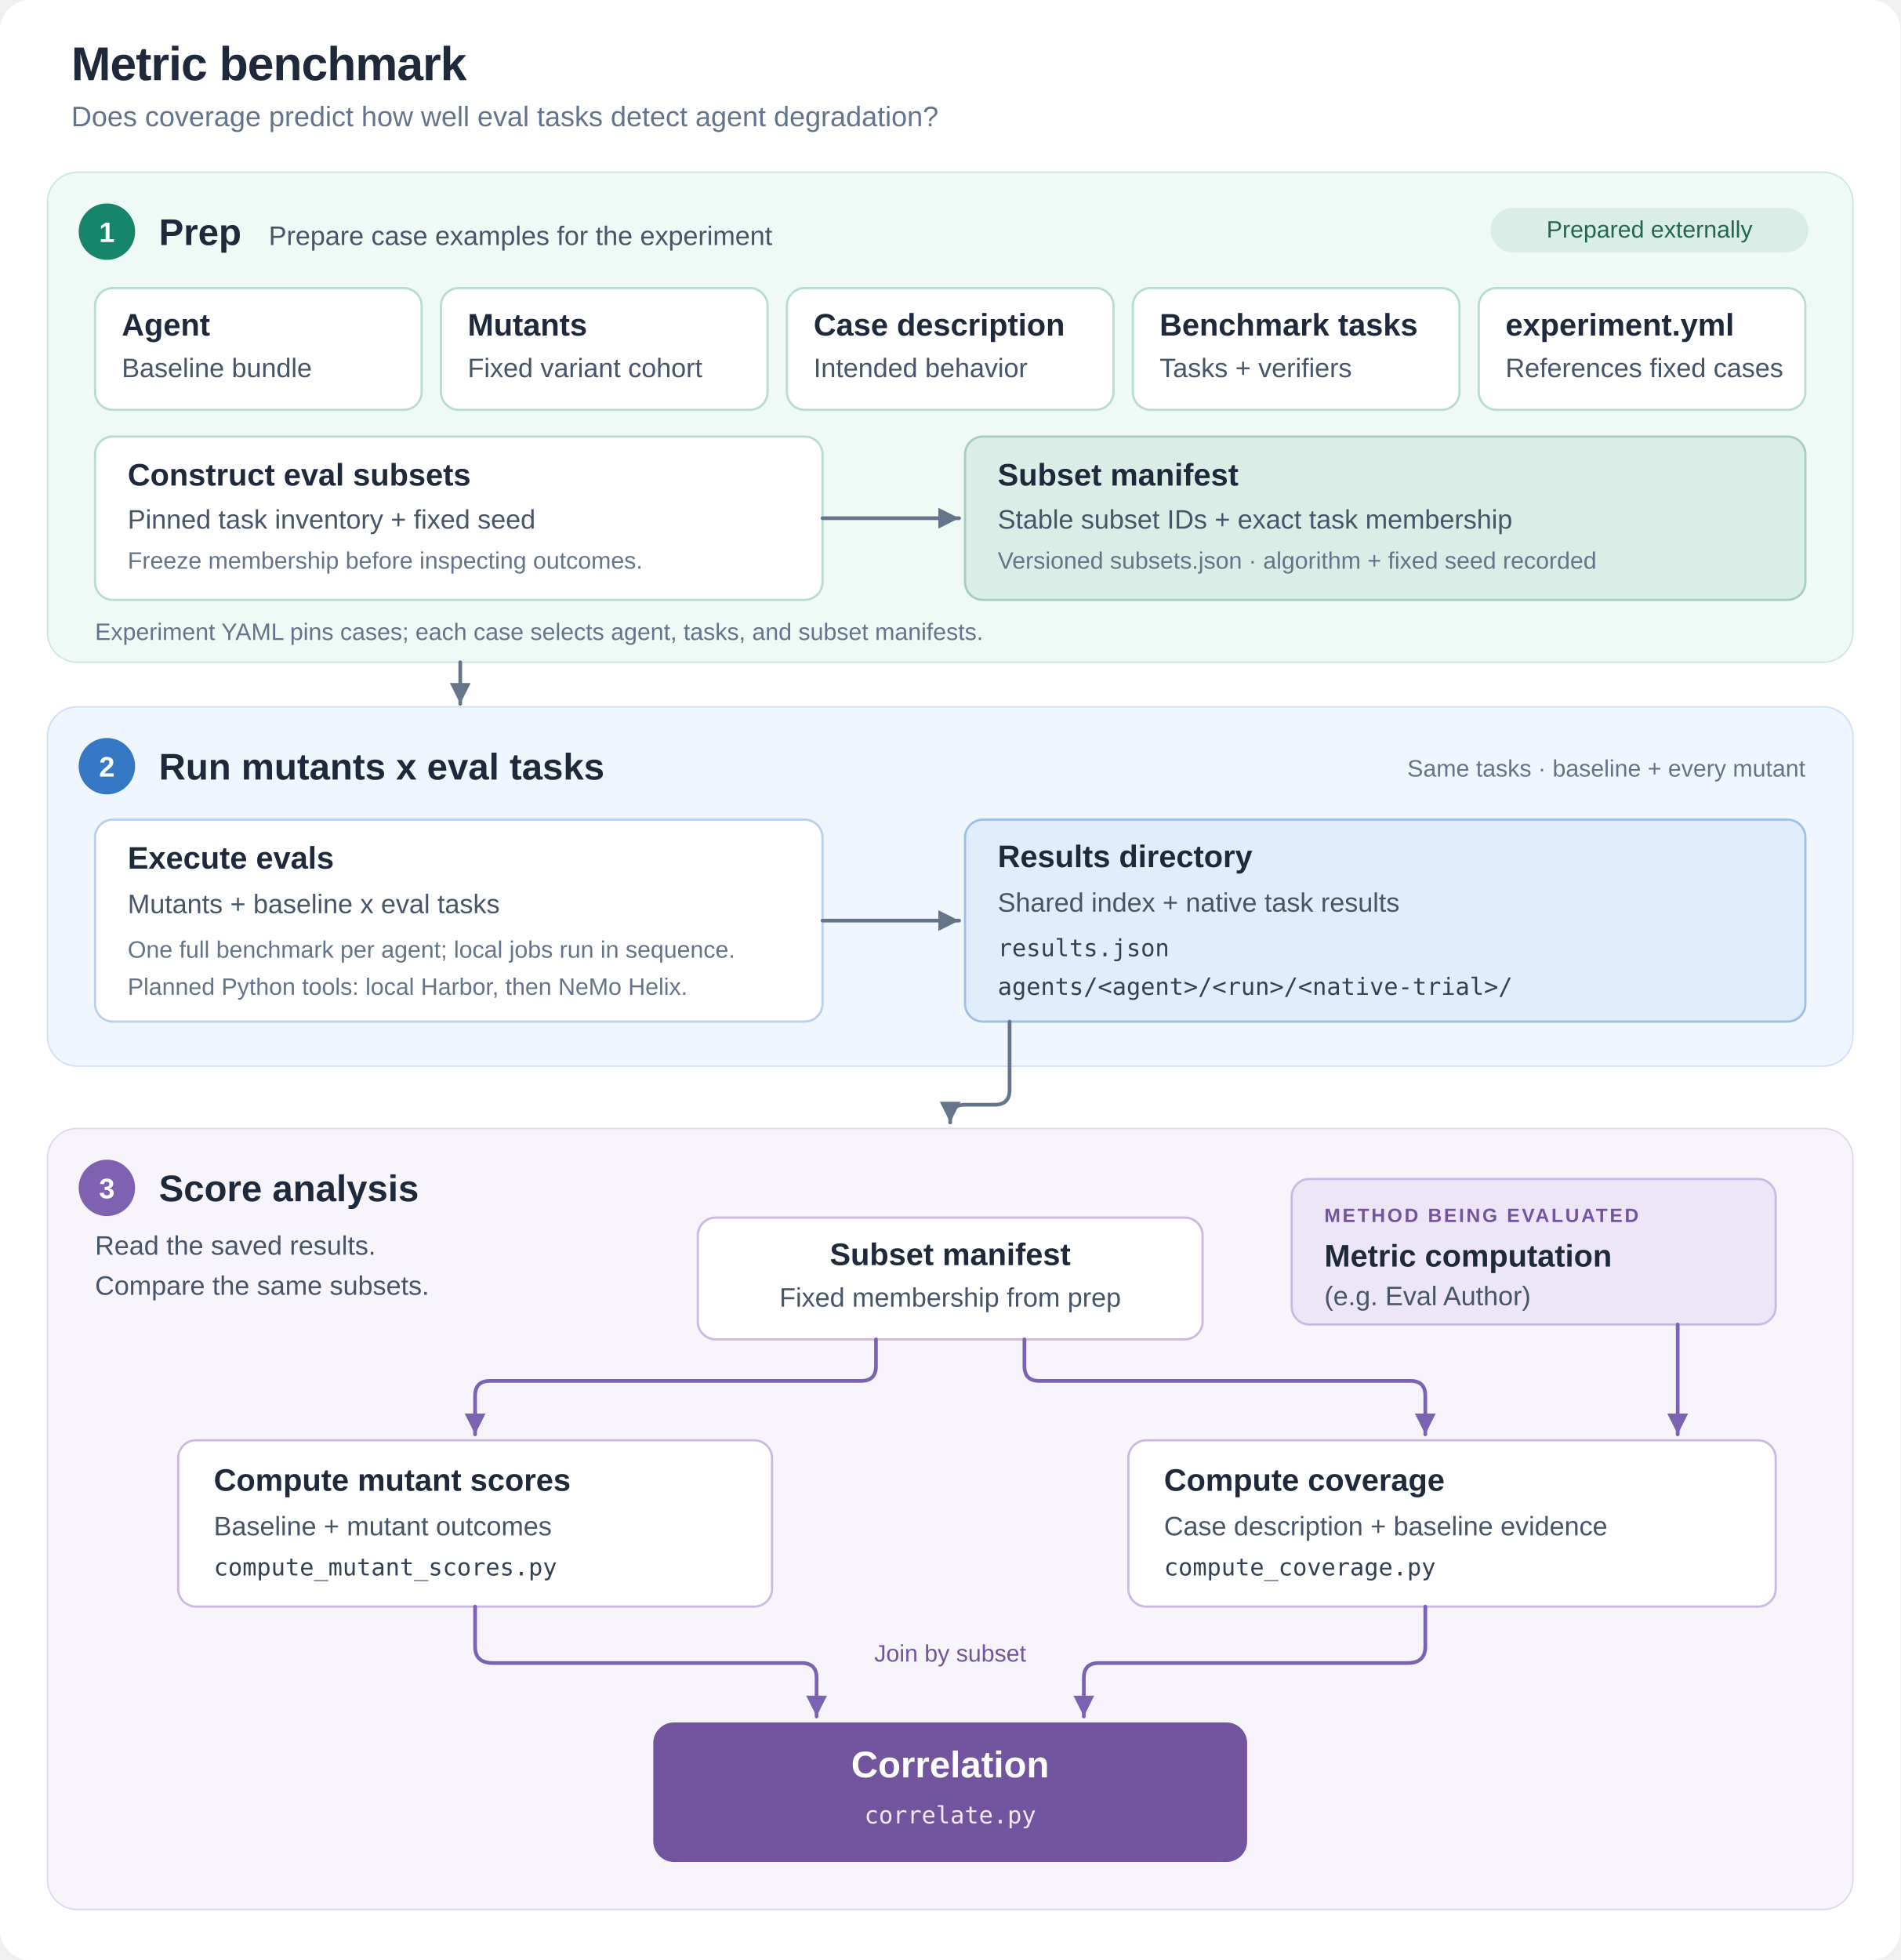
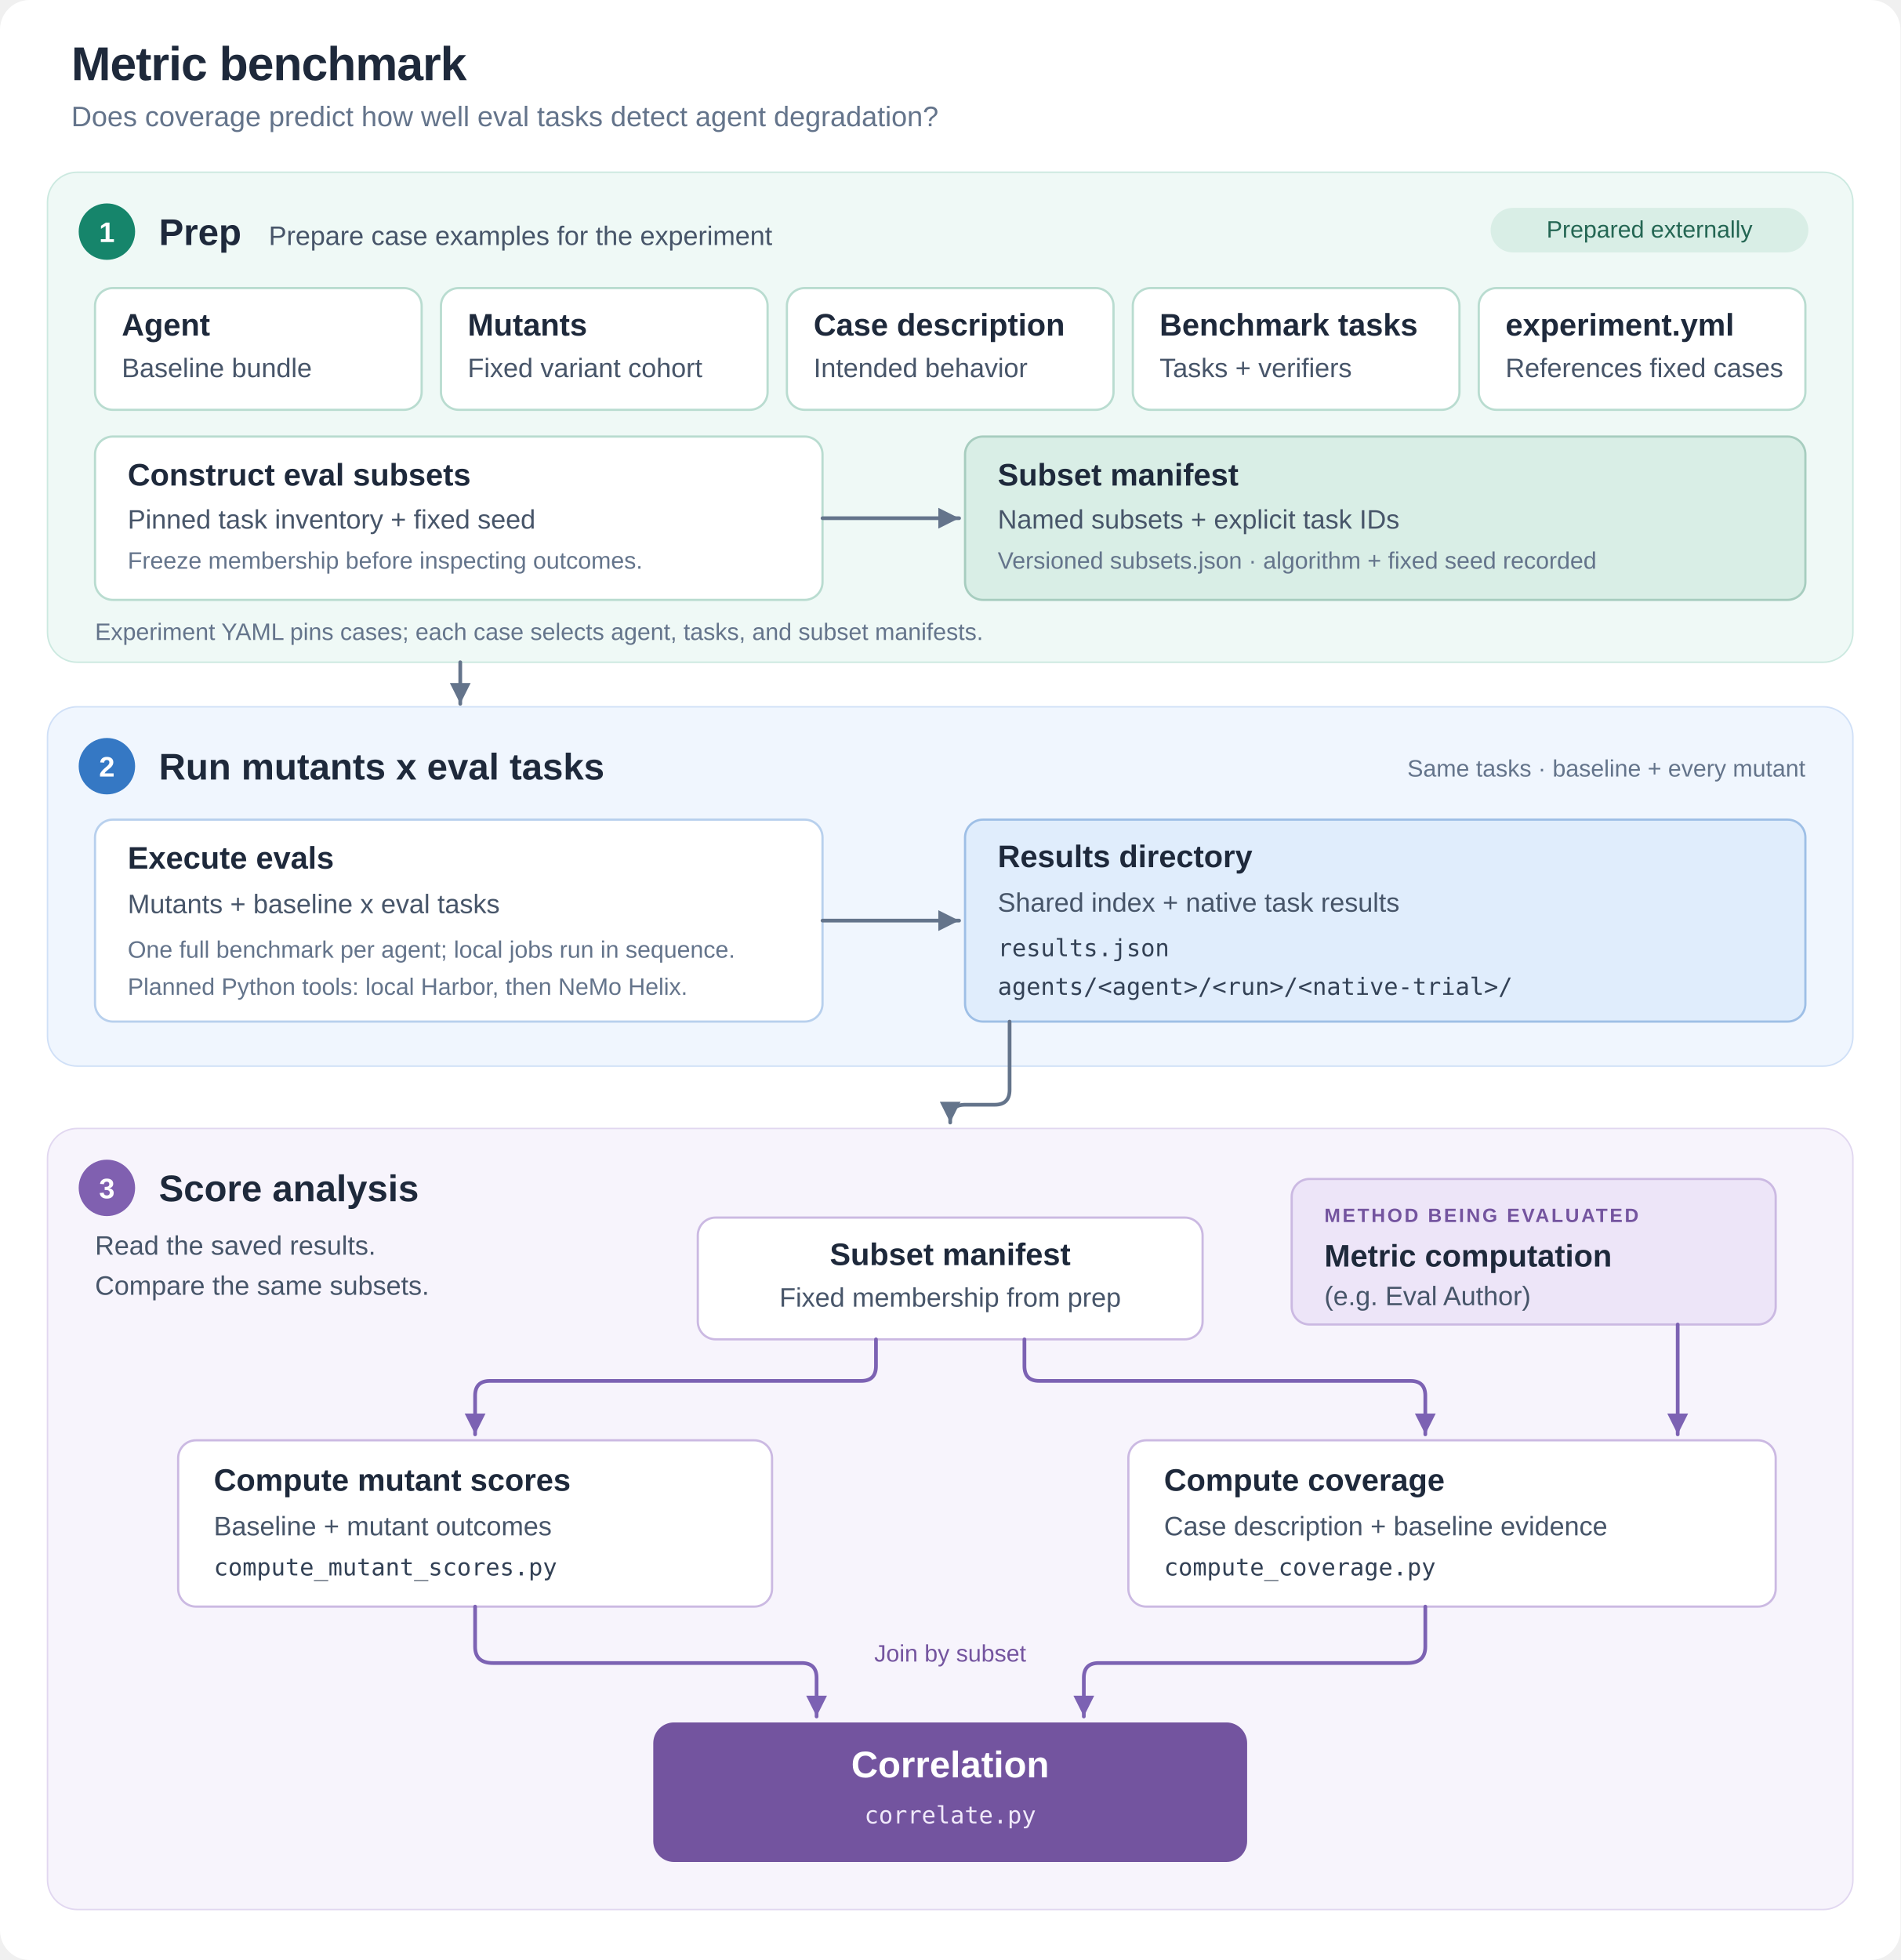
<svg xmlns="http://www.w3.org/2000/svg" width="1280" height="1320" viewBox="0 0 1280 1320" role="img" aria-labelledby="title description">
  <defs>
    <marker id="arrow" viewBox="0 0 10 10" refX="9" refY="5" markerWidth="7" markerHeight="7" orient="auto">
      <path d="M1 1 L9 5 L1 9 Z" fill="#64748b" />
    </marker>
    <marker id="purple-arrow" viewBox="0 0 10 10" refX="9" refY="5" markerWidth="7" markerHeight="7" orient="auto">
      <path d="M1 1 L9 5 L1 9 Z" fill="#7c62b3" />
    </marker>
    <style>
      text { font-family: Arial, Helvetica, sans-serif; fill: #1e293b; }
      .title { font-size: 32px; font-weight: 700; letter-spacing: -.5px; }
      .subtitle { font-size: 19px; fill: #64748b; }
      .phase { font-size: 25px; font-weight: 700; }
      .number { font-size: 19px; font-weight: 700; fill: #fff; text-anchor: middle; }
      .label { font-size: 21px; font-weight: 700; }
      .detail { font-size: 18px; fill: #475569; }
      .small { font-size: 16px; fill: #64748b; }
      .mono { font-family: 'DejaVu Sans Mono', Consolas, monospace; font-size: 16px; fill: #334155; }
      .eyebrow { font-size: 13px; font-weight: 700; letter-spacing: 1.4px; }
      .flow { fill: none; stroke: #64748b; stroke-width: 2.5; stroke-linecap: round; stroke-linejoin: round; marker-end: url(#arrow); }
      .analysis-flow { fill: none; stroke: #7c62b3; stroke-width: 2.5; stroke-linecap: round; stroke-linejoin: round; marker-end: url(#purple-arrow); }
      .card { fill: #fff; stroke-width: 1.5; }
    </style>
  </defs>
  <rect width="1280" height="1320" rx="20" fill="#fff" />
  <text x="48" y="54" class="title">Metric benchmark</text>
  <text x="48" y="85" class="subtitle">Does coverage predict how well eval tasks detect agent degradation?</text>
  <rect x="32" y="116" width="1216" height="330" rx="20" fill="#eff9f6" stroke="#cce9e0" />
  <circle cx="72" cy="156" r="19" fill="#16856b" />
  <text x="72" y="163" class="number">1</text>
  <text x="107" y="165" class="phase">Prep</text>
  <text x="181" y="165" class="detail">Prepare case examples for the experiment</text>
  <rect x="1004" y="140" width="214" height="30" rx="15" fill="#d9eee6" />
  <text x="1111" y="160" text-anchor="middle" class="small" style="fill:#246653">Prepared externally</text>
  <g class="card" stroke="#b9dcd0">
    <rect x="64" y="194" width="220" height="82" rx="12" />
    <rect x="297" y="194" width="220" height="82" rx="12" />
    <rect x="530" y="194" width="220" height="82" rx="12" />
    <rect x="763" y="194" width="220" height="82" rx="12" />
    <rect x="996" y="194" width="220" height="82" rx="12" />
  </g>
  <text x="82" y="226" class="label">Agent</text>
  <text x="82" y="254" class="detail">Baseline bundle</text>
  <text x="315" y="226" class="label">Mutants</text>
  <text x="315" y="254" class="detail">Fixed variant cohort</text>
  <text x="548" y="226" class="label">Case description</text>
  <text x="548" y="254" class="detail">Intended behavior</text>
  <text x="781" y="226" class="label">Benchmark tasks</text>
  <text x="781" y="254" class="detail">Tasks + verifiers</text>
  <text x="1014" y="226" class="label">experiment.yml</text>
  <text x="1014" y="254" class="detail">References fixed cases</text>
  <rect x="64" y="294" width="490" height="110" rx="12" class="card" stroke="#b9dcd0" />
  <text x="86" y="327" class="label">Construct eval subsets</text>
  <text x="86" y="356" class="detail">Pinned task inventory + fixed seed</text>
  <text x="86" y="383" class="small">Freeze membership before inspecting outcomes.</text>
  <path d="M554 349 H646" class="flow" />
  <rect x="650" y="294" width="566" height="110" rx="12" fill="#d9eee6" stroke="#a7cdbf" stroke-width="1.5" />
  <text x="672" y="327" class="label">Subset manifest</text>
-   <text x="672" y="356" class="detail">Stable subset IDs + exact task membership</text>
+   <text x="672" y="356" class="detail">Named subsets + explicit task IDs</text>
  <text x="672" y="383" class="small">Versioned subsets.json · algorithm + fixed seed recorded</text>
  <text x="64" y="431" class="small">Experiment YAML pins cases; each case selects agent, tasks, and subset manifests.</text>
  <g transform="translate(0 110)">
    <path d="M310 336 V364" class="flow" />
    <rect x="32" y="366" width="1216" height="242" rx="20" fill="#f0f6fe" stroke="#d0e0f7" />
    <circle cx="72" cy="406" r="19" fill="#3578c4" />
    <text x="72" y="413" class="number">2</text>
    <text x="107" y="415" class="phase">Run mutants x eval tasks</text>
    <text x="1216" y="413" text-anchor="end" class="small">Same tasks · baseline + every mutant</text>
    <rect x="64" y="442" width="490" height="136" rx="12" class="card" stroke="#b8d0ed" />
    <text x="86" y="475" class="label">Execute evals</text>
    <text x="86" y="505" class="detail">Mutants + baseline x eval tasks</text>
    <text x="86" y="535" class="small">One full benchmark per agent; local jobs run in sequence.</text>
    <text x="86" y="560" class="small">Planned Python tools: local Harbor, then NeMo Helix.</text>
    <path d="M554 510 H646" class="flow" />
    <rect x="650" y="442" width="566" height="136" rx="12" fill="#e0edfc" stroke="#9ebfe6" stroke-width="1.5" />
    <text x="672" y="474" class="label">Results directory</text>
    <text x="672" y="504" class="detail">Shared index + native task results</text>
    <text x="672" y="534" class="mono">results.json</text>
    <text x="672" y="560" class="mono">agents/&lt;agent&gt;/&lt;run&gt;/&lt;native-trial&gt;/</text>
    <rect x="32" y="650" width="1216" height="526" rx="20" fill="#f7f4fc" stroke="#e1d7f0" />
    <path d="M680 578 V624 Q680 634 670 634 H650 Q640 634 640 644 V646" class="flow" />
    <circle cx="72" cy="690" r="19" fill="#8060b0" />
    <text x="72" y="697" class="number">3</text>
    <text x="107" y="699" class="phase">Score analysis</text>
    <text x="64" y="735" class="detail">Read the saved results.</text>
    <text x="64" y="762" class="detail">Compare the same subsets.</text>
    <rect x="470" y="710" width="340" height="82" rx="12" class="card" stroke="#cbb9e2" />
    <text x="640" y="742" text-anchor="middle" class="label">Subset manifest</text>
    <text x="640" y="770" text-anchor="middle" class="detail">Fixed membership from prep</text>
    <path d="M590 792 V810 Q590 820 580 820 H330 Q320 820 320 830 V856" class="analysis-flow" />
    <path d="M690 792 V810 Q690 820 700 820 H950 Q960 820 960 830 V856" class="analysis-flow" />
    <rect x="870" y="684" width="326" height="98" rx="12" fill="#ede5f8" stroke="#cbb9e2" stroke-width="1.5" />
    <text x="892" y="713" class="eyebrow" style="fill:#74549f">METHOD BEING EVALUATED</text>
    <text x="892" y="743" class="label">Metric computation</text>
    <text x="892" y="769" class="detail">(e.g. Eval Author)</text>
    <path d="M1130 782 V856" class="analysis-flow" />
    <rect x="120" y="860" width="400" height="112" rx="12" class="card" stroke="#cbb9e2" />
    <text x="144" y="894" class="label">Compute mutant scores</text>
    <text x="144" y="924" class="detail">Baseline + mutant outcomes</text>
    <text x="144" y="951" class="mono">compute_mutant_scores.py</text>
    <rect x="760" y="860" width="436" height="112" rx="12" class="card" stroke="#cbb9e2" />
    <text x="784" y="894" class="label">Compute coverage</text>
    <text x="784" y="924" class="detail">Case description + baseline evidence</text>
    <text x="784" y="951" class="mono">compute_coverage.py</text>
    <path d="M320 972 V999 Q320 1010 332 1010 H540 Q550 1010 550 1020 V1046" class="analysis-flow" />
    <path d="M960 972 V999 Q960 1010 948 1010 H740 Q730 1010 730 1020 V1046" class="analysis-flow" />
    <text x="640" y="1009" text-anchor="middle" class="small" style="fill:#74549f">Join by subset</text>
    <rect x="440" y="1050" width="400" height="94" rx="14" fill="#73549f" />
    <text x="640" y="1087" text-anchor="middle" class="label" style="fill:#fff;font-size:25px">Correlation</text>
    <text x="640" y="1118" text-anchor="middle" class="mono" style="fill:#f0e9fa">correlate.py</text>
  </g>
</svg>
